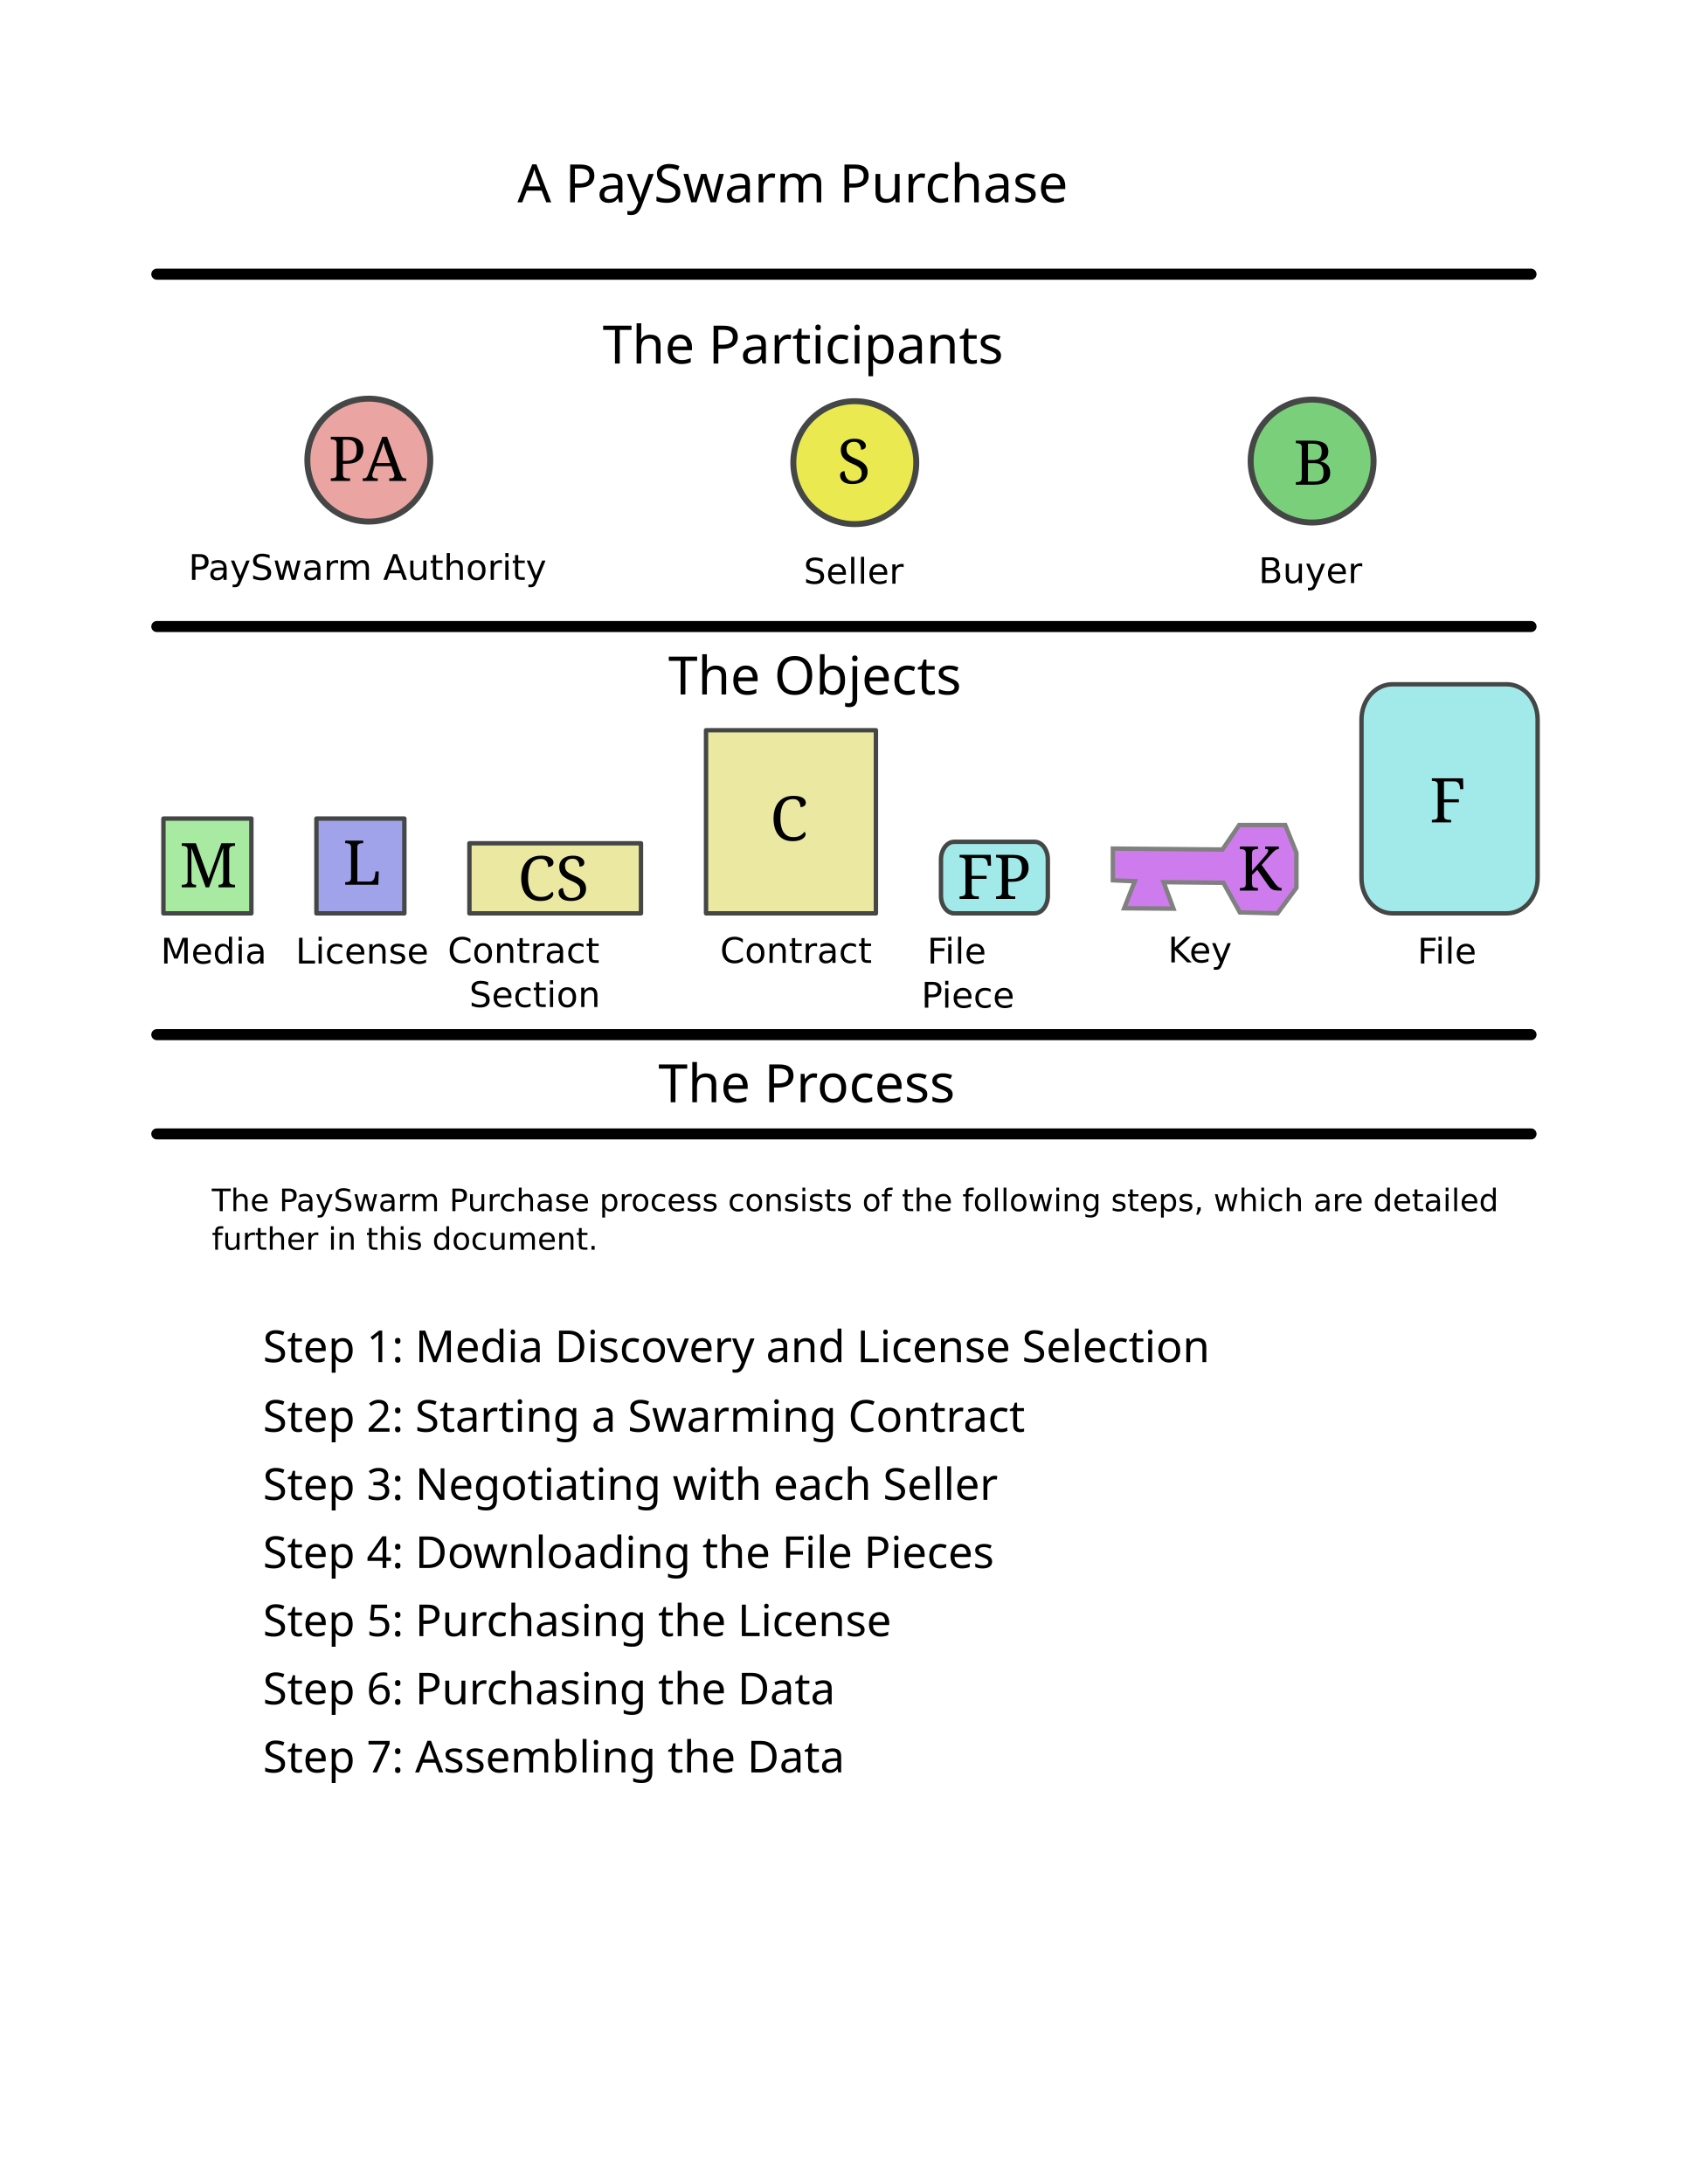
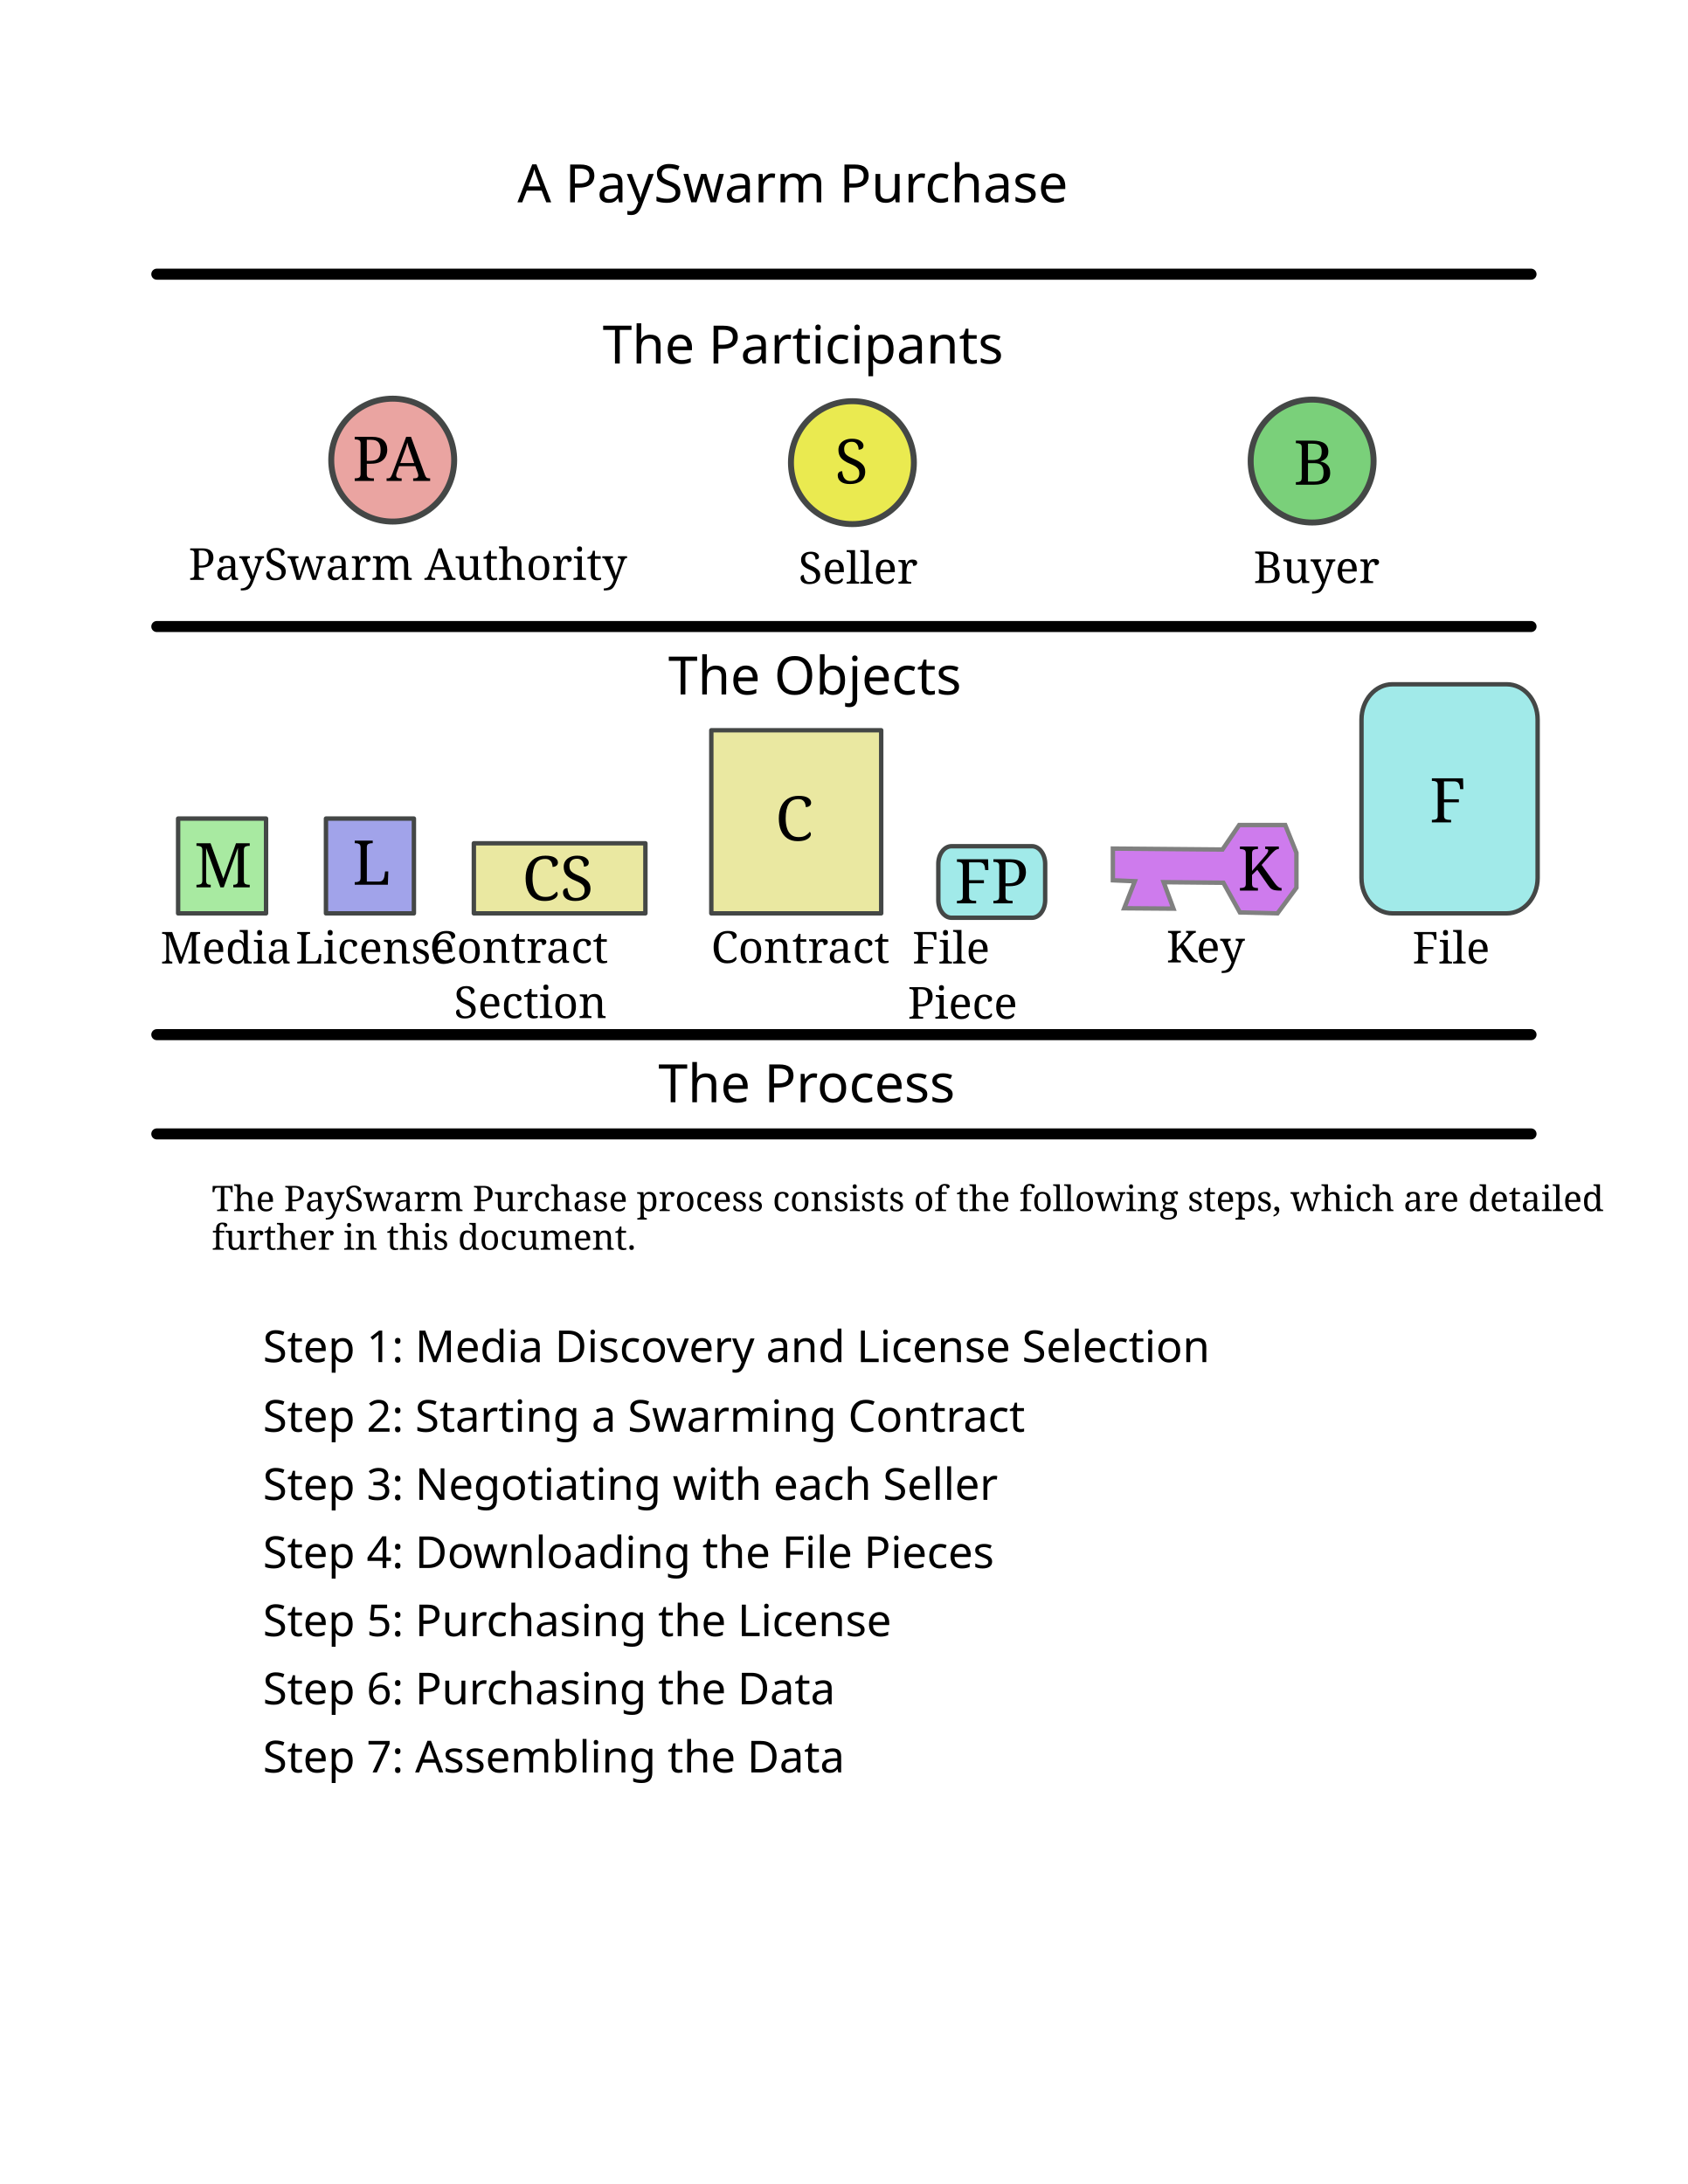
<svg xmlns="http://www.w3.org/2000/svg" width="765" height="990" id="svg2" version="1.1">
  <defs id="defs4">
    </defs>
  <g id="layer1" transform="translate(0,-62.362)">
    <text xml:space="preserve" style="font-size:24px;font-style:normal;font-variant:normal;font-weight:normal;font-stretch:normal;text-align:start;line-height:125%;writing-mode:lr-tb;text-anchor:start;fill:#000000;fill-opacity:1;stroke:none;font-family:Arial Black;-inkscape-font-specification:'Arial Black,'" x="234.516" y="154.076" id="text2837">
      <tspan id="tspan2839" x="234.516" y="154.076">A PaySwarm Purchase</tspan>
    </text>
-     <text xml:space="preserve" style="font-size:16px;font-style:normal;font-variant:normal;font-weight:normal;font-stretch:normal;text-align:start;line-height:125%;writing-mode:lr-tb;text-anchor:start;fill:#000000;fill-opacity:1;stroke:none;font-family:Bitstream Vera Sans;-inkscape-font-specification:Bitstream Vera Sans" x="85.429" y="325.219" id="text2849">
+     <text xml:space="preserve" style="font-size:20px;font-style:normal;font-variant:normal;font-weight:normal;font-stretch:normal;text-align:start;line-height:125%;writing-mode:lr;text-anchor:start;fill:#000000;fill-opacity:1;stroke:none;font-family:Georgia;-inkscape-font-specification:Georgia" x="85.429" y="325.219" id="text2849">
      <tspan id="tspan2851" x="85.429" y="325.219">PaySwarm Authority</tspan>
    </text>
-     <text xml:space="preserve" style="font-size:16px;font-style:normal;font-variant:normal;font-weight:normal;font-stretch:normal;text-align:start;line-height:125%;writing-mode:lr-tb;text-anchor:start;fill:#000000;fill-opacity:1;stroke:none;font-family:Bitstream Vera Sans;-inkscape-font-specification:Bitstream Vera Sans" x="570.421" y="326.648" id="text2853">
-       <tspan id="tspan2855" x="570.421" y="326.648">Buyer</tspan>
+     <text xml:space="preserve" style="font-size:20px;font-style:normal;font-variant:normal;font-weight:normal;font-stretch:normal;text-align:start;line-height:125%;writing-mode:lr-tb;text-anchor:start;fill:#000000;fill-opacity:1;stroke:none;font-family:Georgia;-inkscape-font-specification:Georgia" x="568.142" y="326.648" id="text2853">
+       <tspan id="tspan2855" x="568.142" y="326.648">Buyer</tspan>
    </text>
-     <text xml:space="preserve" style="font-size:16px;font-style:normal;font-variant:normal;font-weight:normal;font-stretch:normal;text-align:start;line-height:125%;writing-mode:lr-tb;text-anchor:start;fill:#000000;fill-opacity:1;stroke:none;font-family:Bitstream Vera Sans;-inkscape-font-specification:Bitstream Vera Sans" x="364.253" y="326.934" id="text2857">
-       <tspan id="tspan2859" x="364.253" y="326.934">Seller</tspan>
+     <text xml:space="preserve" style="font-size:20px;font-style:normal;font-variant:normal;font-weight:normal;font-stretch:normal;text-align:start;line-height:125%;writing-mode:lr-tb;text-anchor:start;fill:#000000;fill-opacity:1;stroke:none;font-family:Georgia;-inkscape-font-specification:Georgia" x="361.896" y="326.934" id="text2857">
+       <tspan id="tspan2859" x="361.896" y="326.934">Seller</tspan>
    </text>
-     <g id="g3729" transform="translate(-0.2656377,60)">
+     <g id="g3729" transform="translate(10.56346,60)">
      <path transform="translate(32.42857,-171.2092)" d="M 162.857,382.143 C 162.857,397.528 150.385,410 135,410 c -15.385,0 -27.857,-12.472 -27.857,-27.857 0,-15.385 12.472,-27.857 27.857,-27.857 15.385,0 27.857,12.472 27.857,27.857 z" id="path2867-5-0" style="fill:#eaa4a1;fill-opacity:1;stroke:#444746;stroke-width:2.7;stroke-linecap:round;stroke-linejoin:round;stroke-miterlimit:4;stroke-opacity:1;stroke-dasharray:none;stroke-dashoffset:0" />
      <text id="text3701" y="220.362" x="149.143" style="font-size:28px;font-style:normal;font-variant:normal;font-weight:normal;font-stretch:normal;text-align:start;line-height:125%;writing-mode:lr-tb;text-anchor:start;fill:#000000;fill-opacity:1;stroke:none;font-family:Georgia;-inkscape-font-specification:Georgia" xml:space="preserve">
        <tspan y="220.362" x="149.143" id="tspan3703">PA</tspan>
      </text>
    </g>
-     <g id="g3734" transform="translate(0,60)">
+     <g id="g3734" transform="translate(-1.075424,60)">
      <path transform="translate(252.4286,-170.0664)" d="M 162.857,382.143 C 162.857,397.528 150.385,410 135,410 c -15.385,0 -27.857,-12.472 -27.857,-27.857 0,-15.385 12.472,-27.857 27.857,-27.857 15.385,0 27.857,12.472 27.857,27.857 z" id="path2867-5" style="fill:#eaea50;fill-opacity:1;stroke:#444746;stroke-width:2.7;stroke-linecap:round;stroke-linejoin:round;stroke-miterlimit:4;stroke-opacity:1;stroke-dasharray:none;stroke-dashoffset:0" />
      <text id="text3705" y="221.505" x="379.429" style="font-size:28px;font-style:normal;font-variant:normal;font-weight:normal;font-stretch:normal;text-align:start;line-height:125%;writing-mode:lr-tb;text-anchor:start;fill:#000000;fill-opacity:1;stroke:none;font-family:Georgia;-inkscape-font-specification:Georgia" xml:space="preserve">
        <tspan y="221.505" x="379.429" id="tspan3707">S</tspan>
      </text>
    </g>
    <g id="g3739" transform="translate(0,60)">
      <path transform="translate(459.7143,-170.7807)" d="M 162.857,382.143 C 162.857,397.528 150.385,410 135,410 c -15.385,0 -27.857,-12.472 -27.857,-27.857 0,-15.385 12.472,-27.857 27.857,-27.857 15.385,0 27.857,12.472 27.857,27.857 z" id="path2867" style="fill:#7ad07a;fill-opacity:1;stroke:#444746;stroke-width:2.7;stroke-linecap:round;stroke-linejoin:round;stroke-miterlimit:4;stroke-opacity:1;stroke-dasharray:none;stroke-dashoffset:0" />
      <text id="text3709" y="222.076" x="586.286" style="font-size:28px;font-style:normal;font-variant:normal;font-weight:normal;font-stretch:normal;text-align:start;line-height:125%;writing-mode:lr-tb;text-anchor:start;fill:#000000;fill-opacity:1;stroke:none;font-family:Georgia;-inkscape-font-specification:Georgia" xml:space="preserve">
        <tspan y="222.076" x="586.286" id="tspan3711">B</tspan>
      </text>
    </g>
    <text xml:space="preserve" style="font-size:24px;font-style:normal;font-variant:normal;font-weight:normal;font-stretch:normal;text-align:start;line-height:125%;writing-mode:lr-tb;text-anchor:start;fill:#000000;fill-opacity:1;stroke:none;font-family:Arial Black;-inkscape-font-specification:'Arial Black,'" x="273.146" y="227.145" id="text2837-3">
      <tspan id="tspan2839-6" x="273.146" y="227.145">The Participants</tspan>
    </text>
    <text xml:space="preserve" style="font-size:20px;font-style:normal;font-weight:normal;fill:#000000;fill-opacity:1;stroke:none;font-family:Bitstream Vera Sans" x="301.429" y="542.362" id="text3769">
      <tspan id="tspan3771" x="301.429" y="542.362" />
    </text>
    <text xml:space="preserve" style="font-size:24px;font-style:normal;font-variant:normal;font-weight:normal;font-stretch:normal;text-align:start;line-height:125%;writing-mode:lr-tb;text-anchor:start;fill:#000000;fill-opacity:1;stroke:none;font-family:Arial Black;-inkscape-font-specification:'Arial Black,'" x="302.889" y="377.156" id="text2837-3-1">
      <tspan id="tspan2839-6-0" x="302.889" y="377.156">The Objects</tspan>
    </text>
-     <text xml:space="preserve" style="font-size:16px;font-style:normal;font-variant:normal;font-weight:normal;font-stretch:normal;text-align:start;line-height:125%;writing-mode:lr-tb;text-anchor:start;fill:#000000;fill-opacity:1;stroke:none;font-family:Bitstream Vera Sans;-inkscape-font-specification:Bitstream Vera Sans" x="133.966" y="499.12" id="text2849-6">
+     <text xml:space="preserve" style="font-size:20px;font-style:normal;font-variant:normal;font-weight:normal;font-stretch:normal;text-align:start;line-height:125%;writing-mode:lr;text-anchor:start;fill:#000000;fill-opacity:1;stroke:none;font-family:Georgia;-inkscape-font-specification:Georgia" x="133.966" y="499.12" id="text2849-6">
      <tspan id="tspan2851-3" x="133.966" y="499.12">License</tspan>
    </text>
-     <text xml:space="preserve" style="font-size:16px;font-style:normal;font-variant:normal;font-weight:normal;font-stretch:normal;text-align:start;line-height:125%;writing-mode:lr-tb;text-anchor:start;fill:#000000;fill-opacity:1;stroke:none;font-family:Bitstream Vera Sans;-inkscape-font-specification:Bitstream Vera Sans" x="326.374" y="498.839" id="text3823">
-       <tspan id="tspan3825" x="326.374" y="498.839">Contract</tspan>
+     <text xml:space="preserve" style="font-size:20px;font-style:normal;font-variant:normal;font-weight:normal;font-stretch:normal;text-align:start;line-height:125%;writing-mode:lr-tb;text-anchor:start;fill:#000000;fill-opacity:1;stroke:none;font-family:Georgia;-inkscape-font-specification:Georgia" x="322.308" y="498.839" id="text3823">
+       <tspan id="tspan3825" x="322.308" y="498.839">Contract</tspan>
    </text>
-     <text xml:space="preserve" style="font-size:16px;font-style:normal;font-variant:normal;font-weight:normal;font-stretch:normal;text-align:center;line-height:125%;writing-mode:lr-tb;text-anchor:middle;fill:#000000;fill-opacity:1;stroke:none;font-family:Bitstream Vera Sans;-inkscape-font-specification:Bitstream Vera Sans" x="451.419" y="499.12" id="text3827">
-       <tspan id="tspan3829" x="451.419" y="499.12">File</tspan>
-       <tspan x="451.419" y="519.12" id="tspan4231">Piece</tspan>
+     <text xml:space="preserve" style="font-size:20px;font-style:normal;font-variant:normal;font-weight:normal;font-stretch:normal;text-align:center;line-height:125%;writing-mode:lr-tb;text-anchor:middle;fill:#000000;fill-opacity:1;stroke:none;font-family:Georgia;-inkscape-font-specification:Georgia" x="449.271" y="499.12" id="text3827">
+       <tspan id="tspan3829" x="449.271" y="499.12">File</tspan>
+       <tspan x="449.271" y="524.12" id="tspan4231">Piece</tspan>
    </text>
-     <text xml:space="preserve" style="font-size:16px;font-style:normal;font-variant:normal;font-weight:normal;font-stretch:normal;text-align:center;line-height:125%;writing-mode:lr-tb;text-anchor:middle;fill:#000000;fill-opacity:1;stroke:none;font-family:Bitstream Vera Sans;-inkscape-font-specification:Bitstream Vera Sans" x="255.112" y="498.839" id="text3831">
-       <tspan id="tspan3833" x="255.112" y="498.839">Contract</tspan>
-       <tspan x="255.112" y="518.838" id="tspan4529">Section</tspan>
+     <text xml:space="preserve" style="font-size:20px;font-style:normal;font-variant:normal;font-weight:normal;font-stretch:normal;text-align:center;line-height:125%;writing-mode:lr-tb;text-anchor:middle;fill:#000000;fill-opacity:1;stroke:none;font-family:Georgia;-inkscape-font-specification:Georgia" x="253.395" y="498.839" id="text3831">
+       <tspan id="tspan3833" x="253.395" y="498.839">Contract</tspan>
+       <tspan x="253.395" y="523.838" id="tspan4529">Section</tspan>
    </text>
-     <text xml:space="preserve" style="font-size:16px;font-style:normal;font-variant:normal;font-weight:normal;font-stretch:normal;text-align:start;line-height:125%;writing-mode:lr-tb;text-anchor:start;fill:#000000;fill-opacity:1;stroke:none;font-family:Bitstream Vera Sans;-inkscape-font-specification:Bitstream Vera Sans" x="529.345" y="498.628" id="text3835">
-       <tspan id="tspan3837" x="529.345" y="498.628">Key</tspan>
+     <text xml:space="preserve" style="font-size:20px;font-style:normal;font-variant:normal;font-weight:normal;font-stretch:normal;text-align:start;line-height:125%;writing-mode:lr-tb;text-anchor:start;fill:#000000;fill-opacity:1;stroke:none;font-family:Georgia;-inkscape-font-specification:Georgia" x="528.637" y="498.628" id="text3835">
+       <tspan id="tspan3837" x="528.637" y="498.628">Key</tspan>
    </text>
-     <text xml:space="preserve" style="font-size:16px;font-style:normal;font-variant:normal;font-weight:normal;font-stretch:normal;text-align:start;line-height:125%;writing-mode:lr-tb;text-anchor:start;fill:#000000;fill-opacity:1;stroke:none;font-family:Bitstream Vera Sans;-inkscape-font-specification:Bitstream Vera Sans" x="642.429" y="499.12" id="text3839">
-       <tspan id="tspan3841" x="642.429" y="499.12">File</tspan>
+     <text xml:space="preserve" style="font-size:20px;font-style:normal;font-variant:normal;font-weight:normal;font-stretch:normal;text-align:start;line-height:125%;writing-mode:lr-tb;text-anchor:start;fill:#000000;fill-opacity:1;stroke:none;font-family:Georgia;-inkscape-font-specification:Georgia" x="640.154" y="499.12" id="text3839">
+       <tspan id="tspan3841" x="640.154" y="499.12">File</tspan>
    </text>
    <text xml:space="preserve" style="font-size:24px;font-style:normal;font-variant:normal;font-weight:normal;font-stretch:normal;text-align:start;line-height:125%;writing-mode:lr-tb;text-anchor:start;fill:#000000;fill-opacity:1;stroke:none;font-family:Arial Black;-inkscape-font-specification:'Arial Black,'" x="298.389" y="562.002" id="text2837-3-1-3">
      <tspan id="tspan2839-6-0-6" x="298.389" y="562.002">The Process</tspan>
    </text>
    <path style="fill:none;stroke:#000000;stroke-width:5;stroke-linecap:round;stroke-linejoin:miter;stroke-miterlimit:4.7;stroke-opacity:1;stroke-dasharray:none" d="m 71.071,186.648 622.857,0" id="path3868" />
    <path style="fill:none;stroke:#000000;stroke-width:5;stroke-linecap:round;stroke-linejoin:miter;stroke-miterlimit:4.7;stroke-opacity:1;stroke-dasharray:none" d="m 71.071,346.362 622.857,0" id="path3868-9" />
    <path style="fill:none;stroke:#000000;stroke-width:5;stroke-linecap:round;stroke-linejoin:miter;stroke-miterlimit:4.7;stroke-opacity:1;stroke-dasharray:none" d="m 71.071,531.362 622.857,0" id="path3868-9-3" />
-     <g id="g4484" transform="translate(76.39775,69.03508)">
+     <g id="g4484" transform="translate(80.72007,69.03508)">
      <rect ry="26" rx="0" y="364.38" x="67.018" height="42.965" width="39.859" id="rect3927-9" style="fill:#a1a3ea;fill-opacity:1;fill-rule:nonzero;stroke:#444746;stroke-width:2;stroke-linecap:round;stroke-linejoin:round;stroke-miterlimit:4.7;stroke-opacity:1;stroke-dasharray:none;stroke-dashoffset:0" />
      <text id="text3977" y="394.362" x="79" style="font-size:28px;font-style:normal;font-variant:normal;font-weight:normal;font-stretch:normal;text-align:start;line-height:125%;writing-mode:lr-tb;text-anchor:start;fill:#000000;fill-opacity:1;stroke:none;font-family:Georgia;-inkscape-font-specification:Georgia" xml:space="preserve">
        <tspan y="394.362" x="79" id="tspan3979">L</tspan>
      </text>
    </g>
-     <g id="g4241">
+     <g id="g4241" transform="translate(2.393722,0)">
      <rect ry="26" rx="0" y="393.38" x="320.003" height="83" width="77" id="rect3927" style="fill:#eae8a1;fill-opacity:1;fill-rule:nonzero;stroke:#444746;stroke-width:2;stroke-linecap:round;stroke-linejoin:round;stroke-miterlimit:4.7;stroke-opacity:1;stroke-dasharray:none;stroke-dashoffset:0" />
      <text id="text3981" y="443.38" x="349.003" style="font-size:28px;font-style:normal;font-variant:normal;font-weight:normal;font-stretch:normal;text-align:start;line-height:125%;writing-mode:lr-tb;text-anchor:start;fill:#000000;fill-opacity:1;stroke:none;font-family:Georgia;-inkscape-font-specification:Georgia" xml:space="preserve">
        <tspan y="443.38" x="349.003" id="tspan3983">C</tspan>
      </text>
    </g>
-     <g id="g4474" transform="translate(-118.3614,65.13902)">
+     <g id="g4474" transform="translate(-116.3561,65.13902)">
      <rect ry="26" rx="0" y="379.484" x="331.122" height="31.757" width="77.757" id="rect3927-0" style="fill:#eae8a1;fill-opacity:1;fill-rule:nonzero;stroke:#444746;stroke-width:2;stroke-linecap:round;stroke-linejoin:round;stroke-miterlimit:4.7;stroke-opacity:1;stroke-dasharray:none;stroke-dashoffset:0" />
      <text id="text3985" y="405.362" x="353" style="font-size:28px;font-style:normal;font-variant:normal;font-weight:normal;font-stretch:normal;text-align:start;line-height:125%;writing-mode:lr-tb;text-anchor:start;fill:#000000;fill-opacity:1;stroke:none;font-family:Georgia;-inkscape-font-specification:Georgia" xml:space="preserve">
        <tspan y="405.362" x="353" id="tspan3987">CS</tspan>
      </text>
    </g>
-     <g id="g4522" transform="translate(-73.2967,71.80312)">
+     <g id="g4522" transform="translate(-74.49935,73.80312)">
      <rect rx="6" ry="8" y="372.148" x="499.786" height="32.429" width="48.429" id="rect3989" style="fill:#a1eae9;fill-opacity:1;fill-rule:nonzero;stroke:#444746;stroke-width:2;stroke-linecap:round;stroke-linejoin:round;stroke-miterlimit:4.7;stroke-opacity:1;stroke-dasharray:none;stroke-dashoffset:0" />
      <text id="text3985-8" y="398.056" x="507.163" style="font-size:28px;font-style:normal;font-variant:normal;font-weight:normal;font-stretch:normal;text-align:start;line-height:125%;writing-mode:lr-tb;text-anchor:start;fill:#000000;fill-opacity:1;stroke:none;font-family:Georgia;-inkscape-font-specification:Georgia" xml:space="preserve">
        <tspan y="398.056" x="507.163" id="tspan3987-8">FP</tspan>
      </text>
    </g>
    <g id="g4464" transform="translate(-69.99961,40)">
      <path id="path9364" d="m 584.339,421.818 -9.936,-0.423 0,-14.373 49.68,0.423 7.568,-11.1 20.869,0 5.076,12.592 0,15.84 -8.58,11.603 -17.053,-0.423 -7.483,-13.446 -27.074,-0.264 4.447,11.995 -22.312,-0.165 4.797,-12.259 z" style="fill:#ce7bed;fill-opacity:1;fill-rule:evenodd;stroke:#808080;stroke-width:2;stroke-linecap:butt;stroke-linejoin:miter;stroke-miterlimit:4;stroke-opacity:1;stroke-dasharray:none" />
      <text id="text3985-8-5" y="426.062" x="630.924" style="font-size:28px;font-style:normal;font-variant:normal;font-weight:normal;font-stretch:normal;text-align:start;line-height:125%;writing-mode:lr-tb;text-anchor:start;fill:#000000;fill-opacity:1;stroke:none;font-family:Georgia;-inkscape-font-specification:Georgia" xml:space="preserve">
        <tspan y="426.062" x="630.924" id="tspan3987-8-0">K</tspan>
      </text>
    </g>
    <g id="g4233" transform="translate(14.99996,-2.89942)">
      <rect rx="14" ry="16" y="375.445" x="602.083" height="103.834" width="79.834" id="rect3989-8" style="fill:#a1eae9;fill-opacity:1;fill-rule:nonzero;stroke:#444746;stroke-width:2;stroke-linecap:round;stroke-linejoin:round;stroke-miterlimit:4.7;stroke-opacity:1;stroke-dasharray:none;stroke-dashoffset:0" />
      <text id="text3985-8-6" y="438.062" x="632.924" style="font-size:28px;font-style:normal;font-variant:normal;font-weight:normal;font-stretch:normal;text-align:start;line-height:125%;writing-mode:lr-tb;text-anchor:start;fill:#000000;fill-opacity:1;stroke:none;font-family:Georgia;-inkscape-font-specification:Georgia" xml:space="preserve">
        <tspan y="438.062" x="632.924" id="tspan3987-8-3">F</tspan>
      </text>
    </g>
    <path style="fill:none;stroke:#000000;stroke-width:5;stroke-linecap:round;stroke-linejoin:miter;stroke-miterlimit:4.7;stroke-opacity:1;stroke-dasharray:none" d="m 71.071,576.362 622.857,0" id="path3868-9-3-5" />
    <text xml:space="preserve" style="font-size:20px;font-style:normal;font-variant:normal;font-weight:normal;font-stretch:normal;text-align:start;line-height:125%;writing-mode:lr-tb;text-anchor:start;fill:#000000;fill-opacity:1;stroke:none;font-family:Arial Black;-inkscape-font-specification:'Arial Black,'" x="119.168" y="679.806" id="text2837-3-1-3-3">
      <tspan id="tspan2839-6-0-6-3" x="119.168" y="679.806">Step 1: Media Discovery and License Selection</tspan>
    </text>
    <text xml:space="preserve" style="font-size:20px;font-style:normal;font-variant:normal;font-weight:normal;font-stretch:normal;text-align:start;line-height:125%;writing-mode:lr-tb;text-anchor:start;fill:#000000;fill-opacity:1;stroke:none;font-family:Arial Black;-inkscape-font-specification:'Arial Black,'" x="119.168" y="711.361" id="text2837-3-1-3-4">
      <tspan id="tspan2839-6-0-6-30" x="119.168" y="711.361">Step 2: Starting a Swarming Contract</tspan>
    </text>
    <text xml:space="preserve" style="font-size:20px;font-style:normal;font-variant:normal;font-weight:normal;font-stretch:normal;text-align:start;line-height:125%;writing-mode:lr-tb;text-anchor:start;fill:#000000;fill-opacity:1;stroke:none;font-family:Arial Black;-inkscape-font-specification:'Arial Black,'" x="119.168" y="742.25" id="text2837-3-1-3-0">
      <tspan id="tspan2839-6-0-6-9" x="119.168" y="742.25">Step 3: Negotiating with each Seller</tspan>
    </text>
    <text xml:space="preserve" style="font-size:20px;font-style:normal;font-variant:normal;font-weight:normal;font-stretch:normal;text-align:start;line-height:125%;writing-mode:lr-tb;text-anchor:start;fill:#000000;fill-opacity:1;stroke:none;font-family:Arial Black;-inkscape-font-specification:'Arial Black,'" x="119.168" y="773.139" id="text2837-3-1-3-5">
      <tspan id="tspan2839-6-0-6-4" x="119.168" y="773.139">Step 4: Downloading the File Pieces</tspan>
    </text>
    <text xml:space="preserve" style="font-size:20px;font-style:normal;font-variant:normal;font-weight:normal;font-stretch:normal;text-align:start;line-height:125%;writing-mode:lr-tb;text-anchor:start;fill:#000000;fill-opacity:1;stroke:none;font-family:Arial Black;-inkscape-font-specification:'Arial Black,'" x="119.168" y="804.028" id="text2837-3-1-3-59">
      <tspan id="tspan2839-6-0-6-46" x="119.168" y="804.028">Step 5: Purchasing the License</tspan>
    </text>
    <text xml:space="preserve" style="font-size:20px;font-style:normal;font-variant:normal;font-weight:normal;font-stretch:normal;text-align:start;line-height:125%;writing-mode:lr-tb;text-anchor:start;fill:#000000;fill-opacity:1;stroke:none;font-family:Arial Black;-inkscape-font-specification:'Arial Black,'" x="119.168" y="834.917" id="text2837-3-1-3-2">
      <tspan id="tspan2839-6-0-6-2" x="119.168" y="834.917">Step 6: Purchasing the Data</tspan>
    </text>
    <text xml:space="preserve" style="font-size:20px;font-style:normal;font-variant:normal;font-weight:normal;font-stretch:normal;text-align:start;line-height:125%;writing-mode:lr-tb;text-anchor:start;fill:#000000;fill-opacity:1;stroke:none;font-family:Arial Black;-inkscape-font-specification:'Arial Black,'" x="119.168" y="865.806" id="text2837-3-1-3-75">
      <tspan id="tspan2839-6-0-6-48" x="119.168" y="865.806">Step 7: Assembling the Data</tspan>
    </text>
    <text xml:space="preserve" style="font-size:20px;font-style:normal;font-weight:normal;fill:#000000;fill-opacity:1;stroke:none;font-family:Bitstream Vera Sans" x="249" y="981.362" id="text3243">
      <tspan id="tspan3245" x="249" y="981.362" />
    </text>
-     <text xml:space="preserve" style="font-size:20px;font-style:normal;font-weight:normal;fill:#000000;fill-opacity:1;stroke:none;font-family:Bitstream Vera Sans" x="96" y="611.362" id="text3247">
-       <tspan x="96" y="611.362" style="font-size:14px" id="tspan3263">The PaySwarm Purchase process consists of the following steps, which are detailed </tspan>
-       <tspan x="96" y="628.862" style="font-size:14px" id="tspan3340">further in this document.</tspan>
+     <text xml:space="preserve" style="font-size:16px;font-style:normal;font-weight:normal;fill:#000000;fill-opacity:1;stroke:none;font-family:Georgia;-inkscape-font-specification:Georgia;font-stretch:normal;font-variant:normal;text-anchor:start;text-align:start;writing-mode:lr;line-height:125%" x="96" y="611.362" id="text3247">
+       <tspan x="96" y="611.362" style="font-size:16px;-inkscape-font-specification:Georgia;font-family:Georgia;font-weight:normal;font-style:normal;font-stretch:normal;font-variant:normal;text-anchor:start;text-align:start;writing-mode:lr;line-height:125%" id="tspan3263">The PaySwarm Purchase process consists of the following steps, which are detailed </tspan>
+       <tspan x="96" y="628.862" style="font-size:16px;-inkscape-font-specification:Georgia;font-family:Georgia;font-weight:normal;font-style:normal;font-stretch:normal;font-variant:normal;text-anchor:start;text-align:start;writing-mode:lr;line-height:125%" id="tspan3340">further in this document.</tspan>
    </text>
-     <g id="g4201" transform="translate(29,69.53526)">
+     <g id="g4201" transform="translate(35.65834,69.53526)">
      <rect ry="26" rx="0" y="363.88" x="45.071" height="42.965" width="39.859" id="rect3927-9-3" style="fill:#a8eaa1;fill-opacity:1;fill-rule:nonzero;stroke:#444746;stroke-width:2;stroke-linecap:round;stroke-linejoin:round;stroke-miterlimit:4.7;stroke-opacity:1;stroke-dasharray:none;stroke-dashoffset:0" />
      <text id="text3977-6" y="395.062" x="52.326" style="font-size:28px;font-style:normal;font-variant:normal;font-weight:normal;font-stretch:normal;text-align:start;line-height:125%;writing-mode:lr-tb;text-anchor:start;fill:#000000;fill-opacity:1;stroke:none;font-family:Georgia;-inkscape-font-specification:Georgia" xml:space="preserve">
        <tspan y="395.062" x="52.326" id="tspan3979-1">M</tspan>
      </text>
    </g>
-     <text xml:space="preserve" style="font-size:16px;font-style:normal;font-variant:normal;font-weight:normal;font-stretch:normal;text-align:start;line-height:125%;writing-mode:lr-tb;text-anchor:start;fill:#000000;fill-opacity:1;stroke:none;font-family:Bitstream Vera Sans;-inkscape-font-specification:Bitstream Vera Sans" x="72.836" y="499.12" id="text2849-6-0">
-       <tspan id="tspan2851-3-6" x="72.836" y="499.12">Media</tspan>
+     <text xml:space="preserve" style="font-size:20px;font-style:normal;font-variant:normal;font-weight:normal;font-stretch:normal;text-align:start;line-height:125%;writing-mode:lr-tb;text-anchor:start;fill:#000000;fill-opacity:1;stroke:none;font-family:Georgia;-inkscape-font-specification:Georgia" x="72.719" y="499.12" id="text2849-6-0">
+       <tspan id="tspan2851-3-6" x="72.719" y="499.12">Media</tspan>
    </text>
  </g>
</svg>
